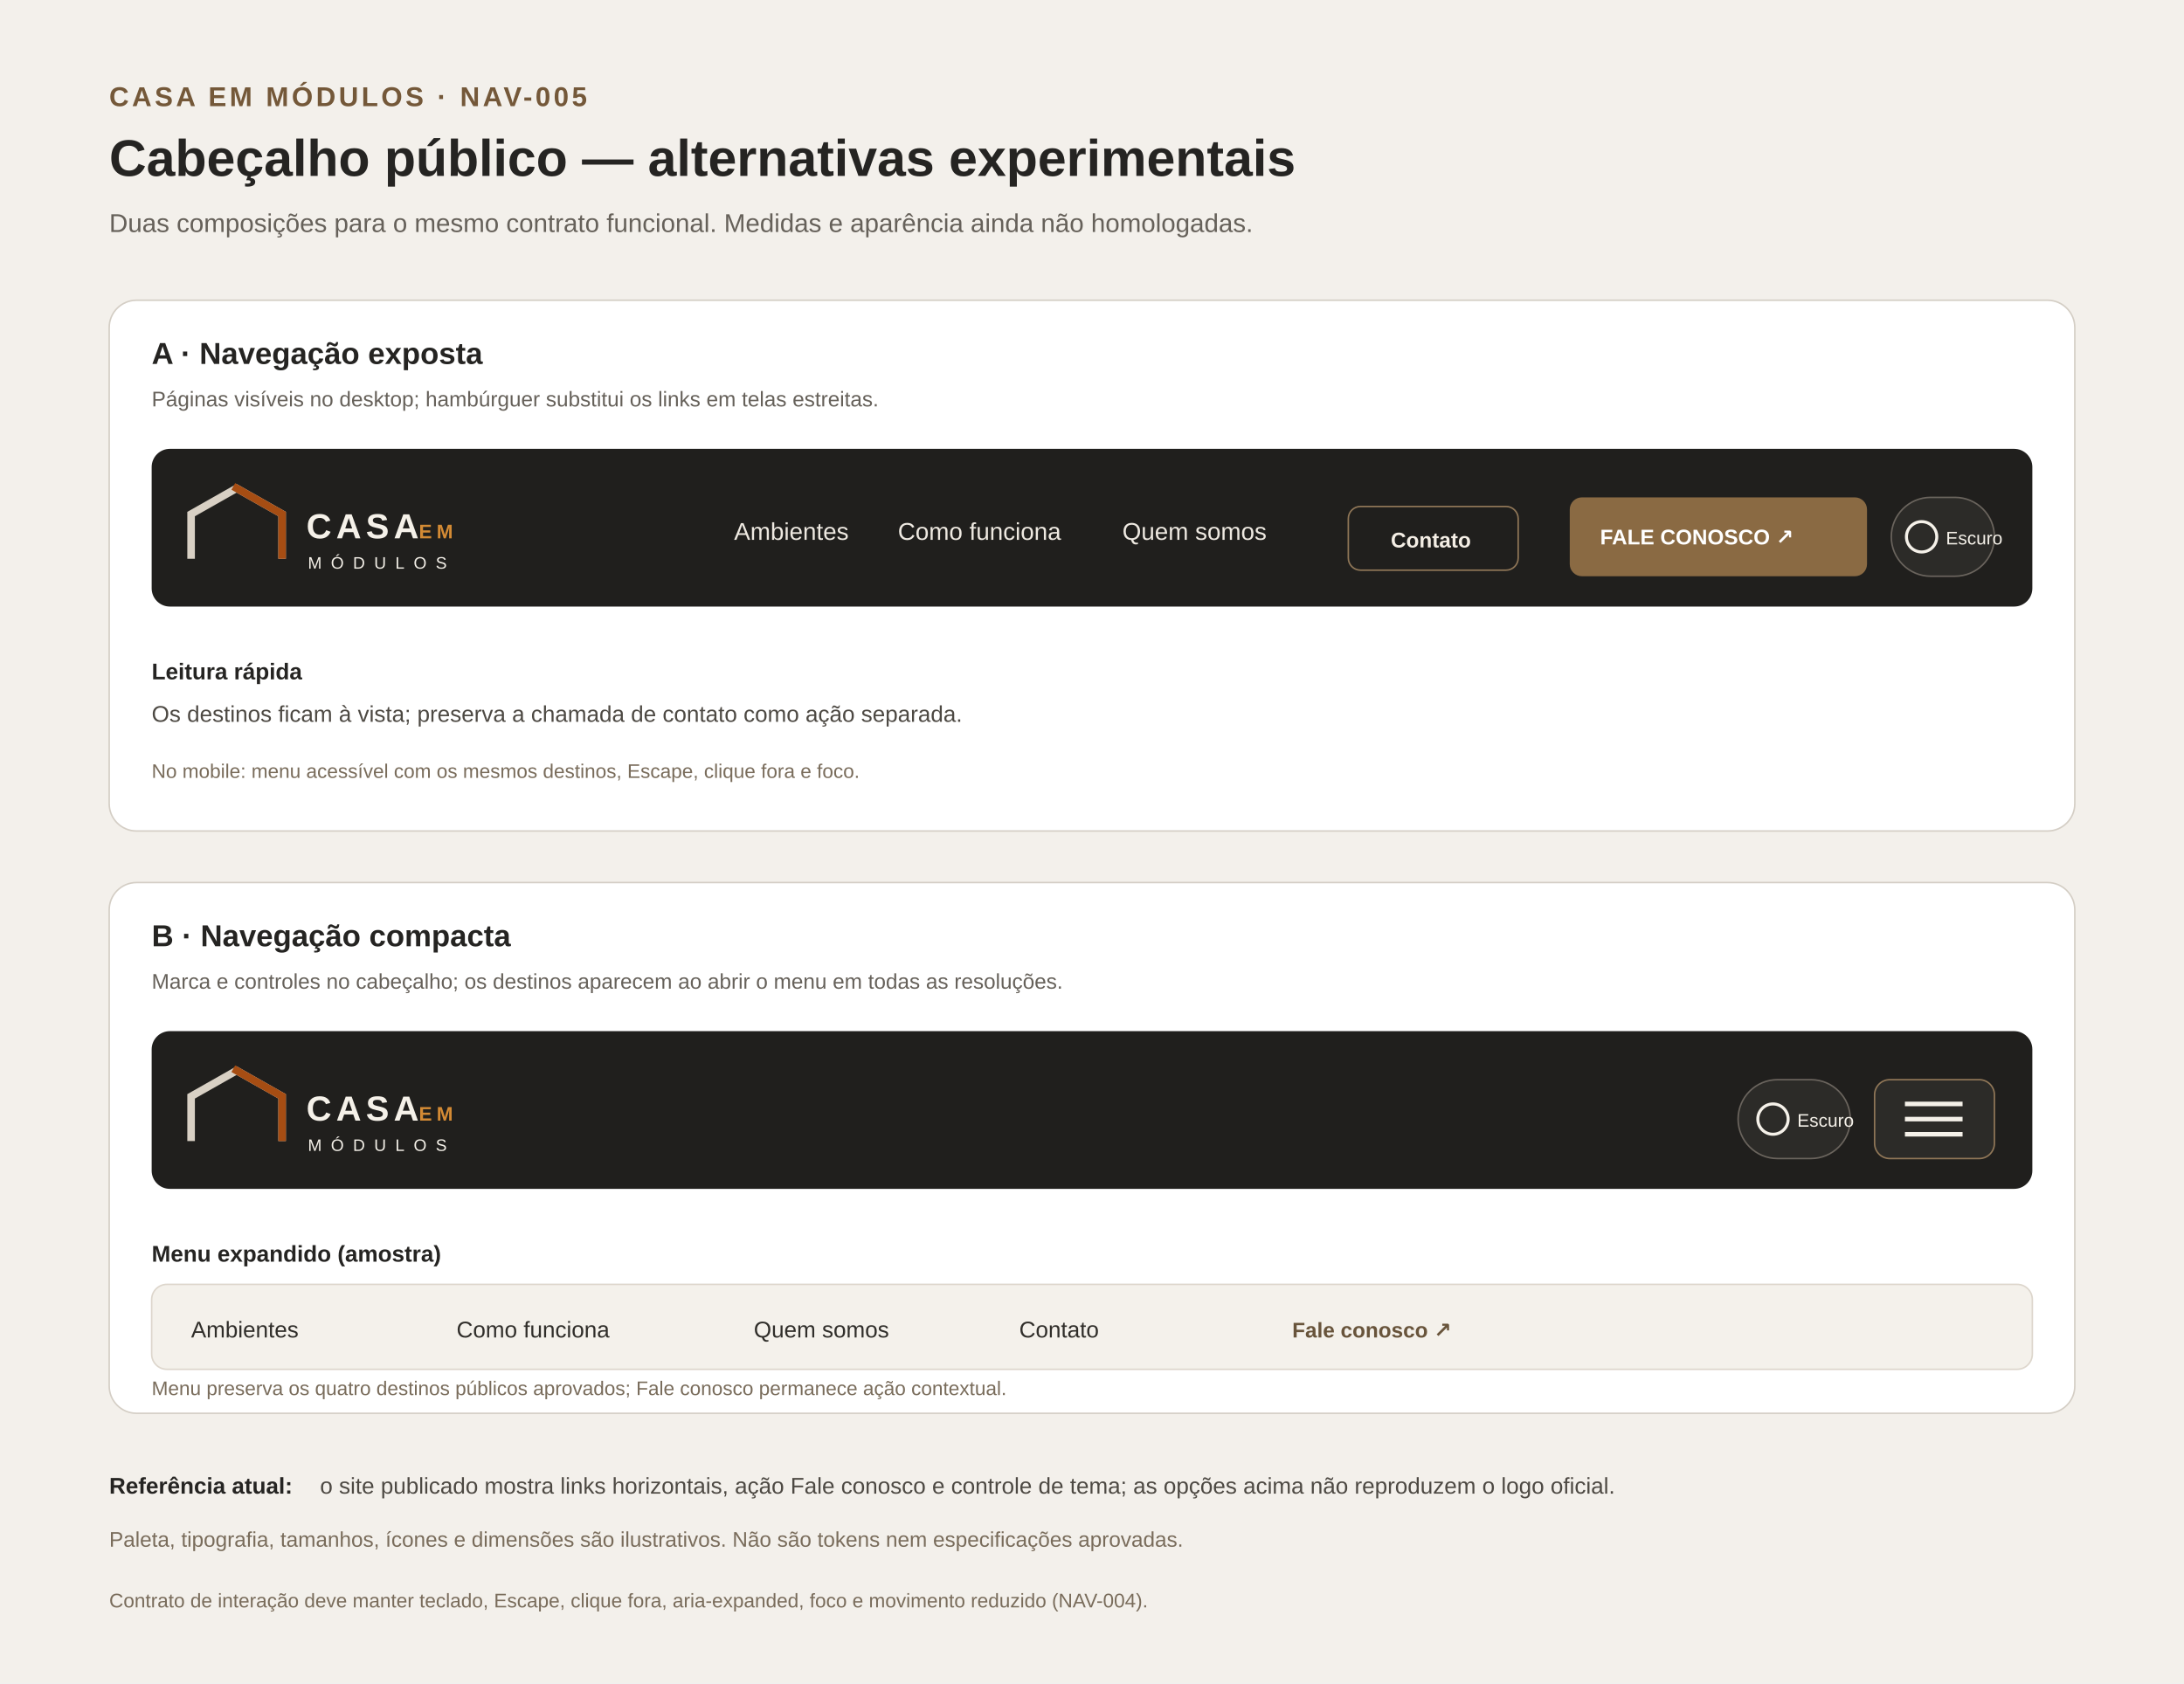
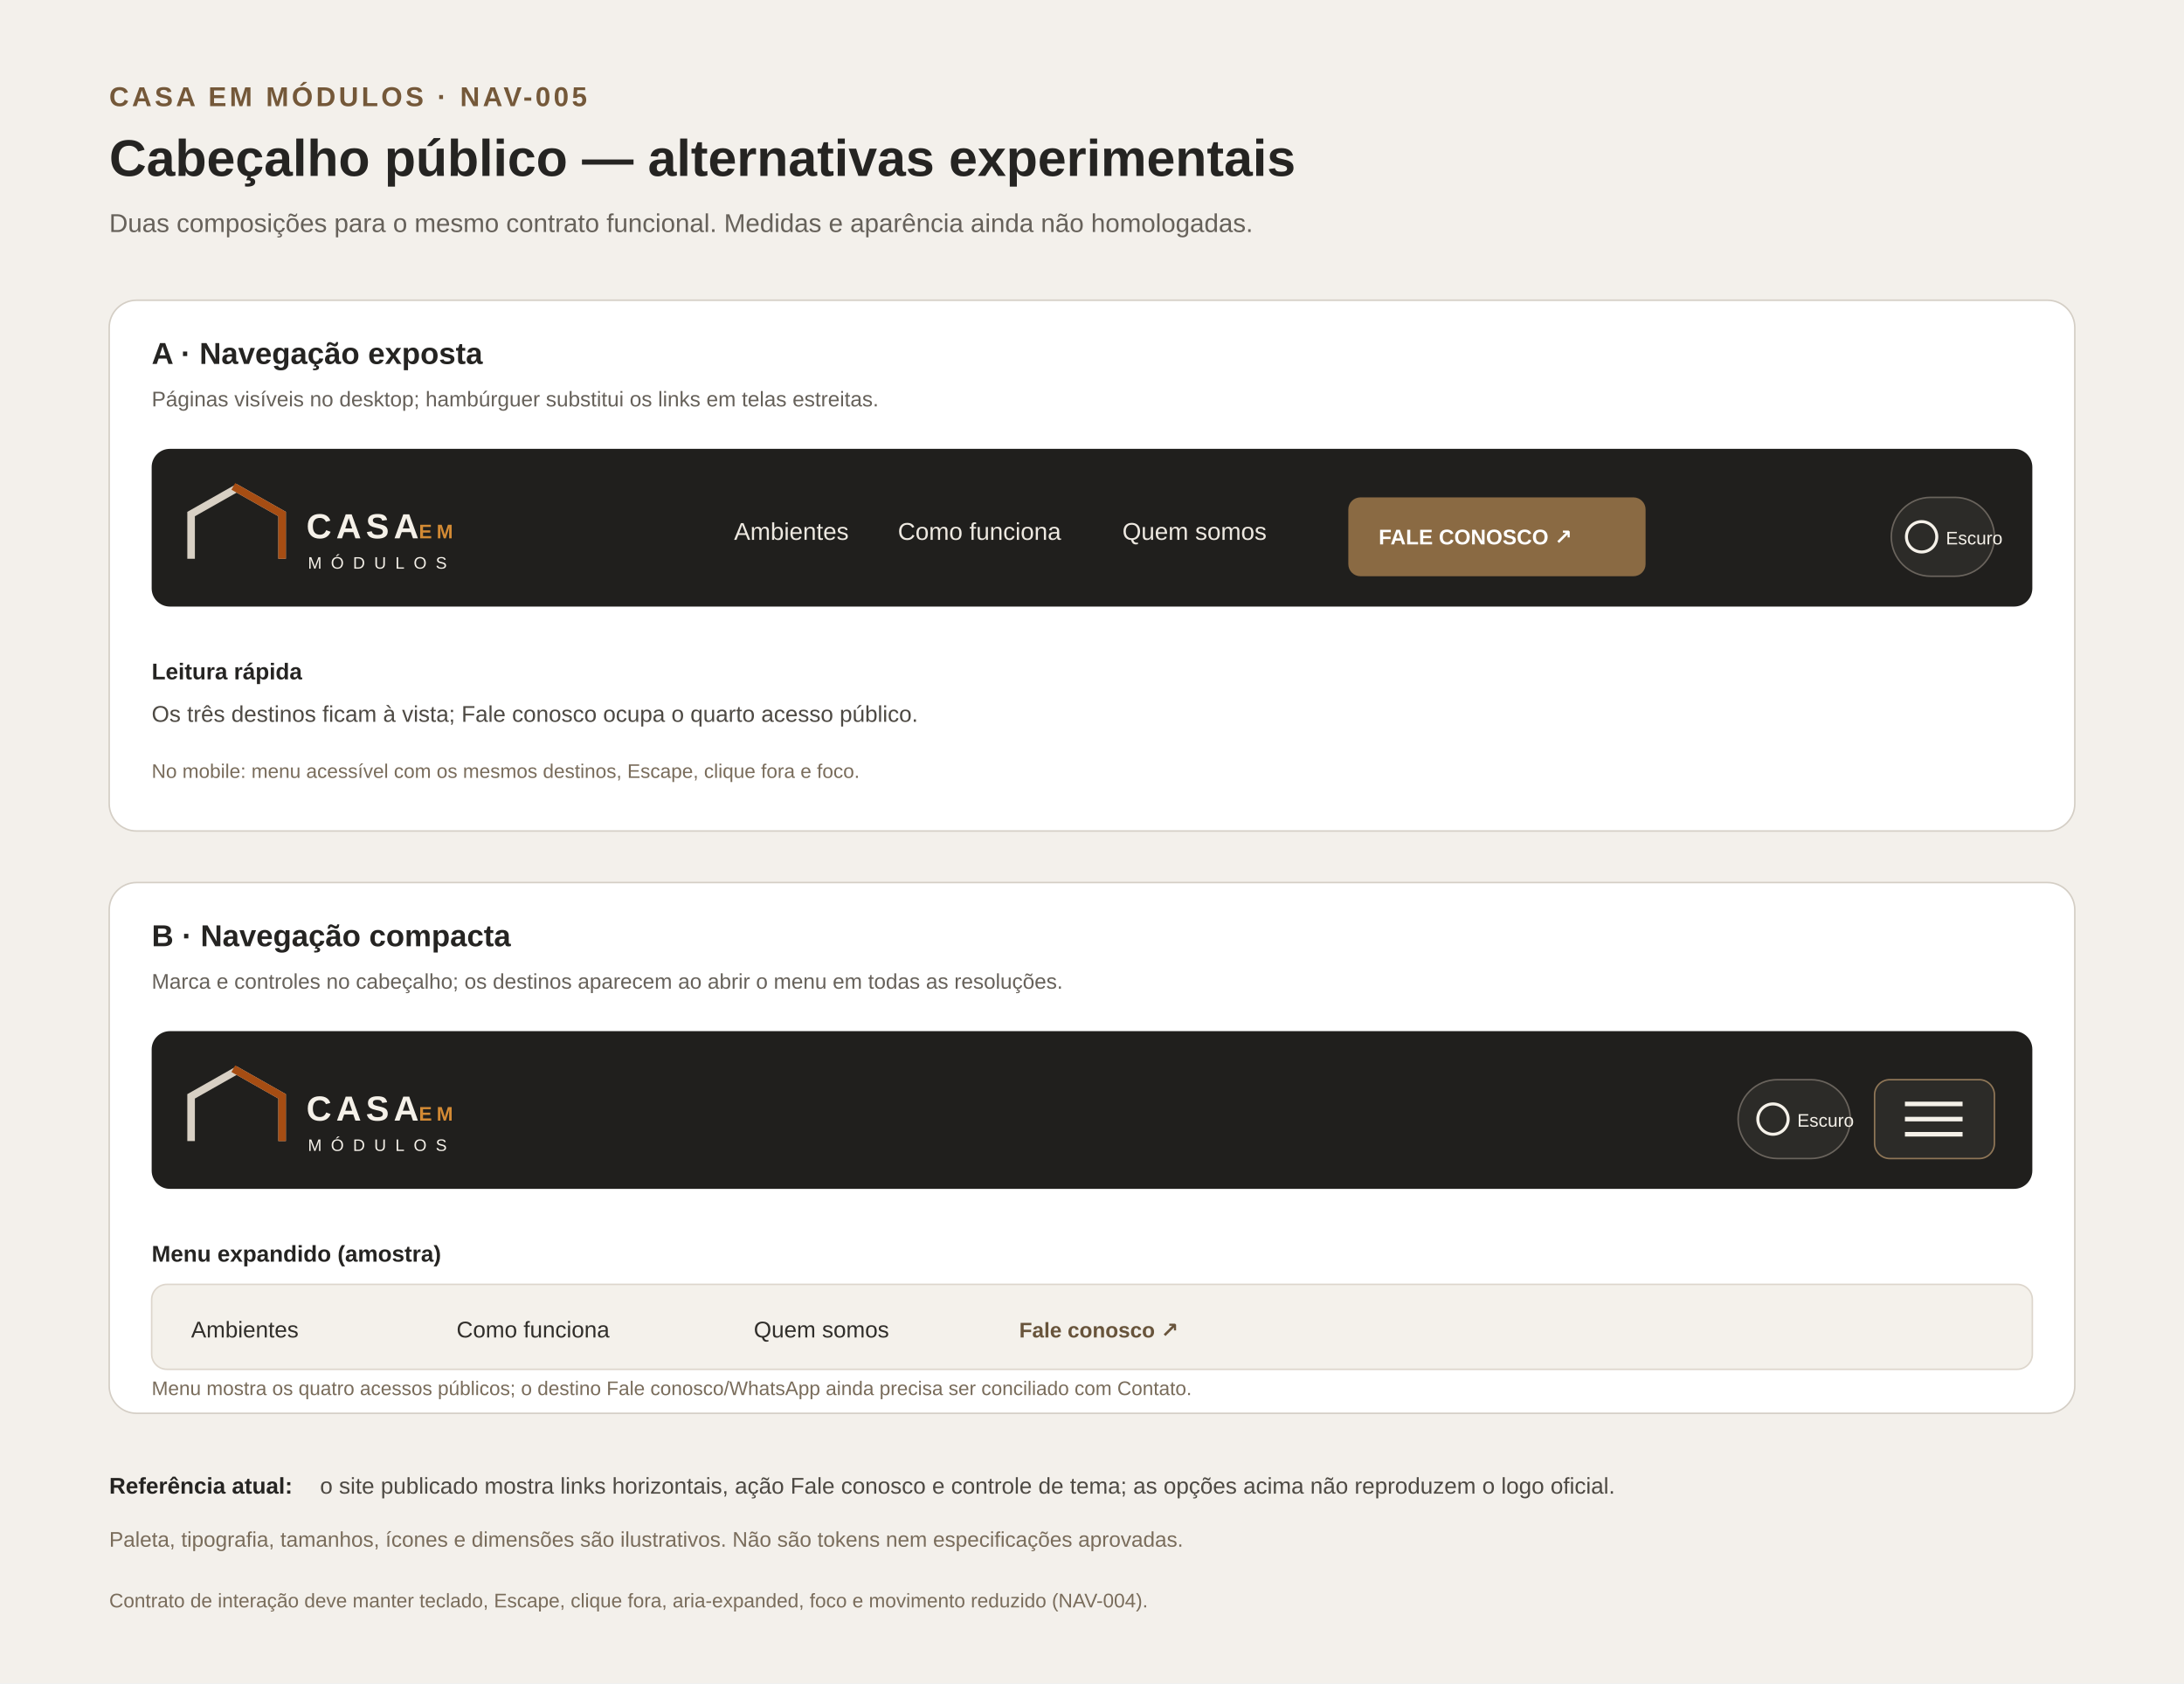
<svg xmlns="http://www.w3.org/2000/svg" width="1200" height="925" viewBox="0 0 1440 1110">
  <rect width="1440" height="1110" fill="#f3f0eb" />
  <text x="72" y="70" font-family="Arial,sans-serif" font-size="18" font-weight="700" fill="#745839" letter-spacing="2">CASA EM MÓDULOS · NAV-005</text>
  <text x="72" y="116" font-family="Arial,sans-serif" font-size="34" font-weight="700" fill="#252422">Cabeçalho público — alternativas experimentais</text>
  <text x="72" y="153" font-family="Arial,sans-serif" font-size="17" fill="#66615a">Duas composições para o mesmo contrato funcional. Medidas e aparência ainda não homologadas.</text>
  <g transform="translate(72 198)">
    <rect width="1296" height="350" rx="18" fill="#fff" stroke="#d4cec5" />
    <text x="28" y="42" font-family="Arial,sans-serif" font-size="20" font-weight="700" fill="#252422">A · Navegação exposta</text>
    <text x="28" y="70" font-family="Arial,sans-serif" font-size="14" fill="#66615a">Páginas visíveis no desktop; hambúrguer substitui os links em telas estreitas.</text>
    <rect x="28" y="98" width="1240" height="104" rx="12" fill="#201f1d" />
    <g transform="translate(52 121)" fill="none" stroke-linecap="square" stroke-width="5">
      <path d="M2 47V20L32 3 62 20V47" stroke="#d8d0c4" />
      <path d="M32 3L62 20V47" stroke="#A64D13" />
    </g>
    <text x="130" y="157" font-family="Arial,sans-serif" font-size="23" font-weight="700" letter-spacing="3" fill="#f5f1e9">CASA<tspan fill="#D38A34" font-size="13"> EM</tspan>
    </text>
    <text x="131" y="177" font-family="Arial,sans-serif" font-size="11" letter-spacing="6" fill="#f5f1e9">MÓDULOS</text>
    <text x="412" y="158" font-family="Arial,sans-serif" font-size="16" fill="#eee9e1">Ambientes</text>
    <text x="520" y="158" font-family="Arial,sans-serif" font-size="16" fill="#eee9e1">Como funciona</text>
    <text x="668" y="158" font-family="Arial,sans-serif" font-size="16" fill="#eee9e1">Quem somos</text>
-     <rect x="817" y="136" width="112" height="42" rx="8" fill="none" stroke="#8f7657" />
-     <text x="845" y="163" font-family="Arial,sans-serif" font-size="14" font-weight="700" fill="#f4eee5">Contato</text>
-     <rect x="963" y="130" width="196" height="52" rx="8" fill="#8a6a43" />
-     <text x="983" y="161" font-family="Arial,sans-serif" font-size="14" font-weight="700" fill="#fff">FALE CONOSCO ↗</text>
+     <rect x="817" y="130" width="196" height="52" rx="8" fill="#8a6a43" />
+     <text x="837" y="161" font-family="Arial,sans-serif" font-size="14" font-weight="700" fill="#fff">FALE CONOSCO ↗</text>
    <rect x="1175" y="130" width="68" height="52" rx="26" fill="#2c2b28" stroke="#6a645d" />
    <circle cx="1195" cy="156" r="10" fill="none" stroke="#f5f1e9" stroke-width="2" />
    <text x="1211" y="161" font-family="Arial,sans-serif" font-size="12" fill="#f5f1e9">Escuro</text>
    <text x="28" y="250" font-family="Arial,sans-serif" font-size="15" font-weight="700" fill="#252422">Leitura rápida</text>
-     <text x="28" y="278" font-family="Arial,sans-serif" font-size="15" fill="#4d4943">Os destinos ficam à vista; preserva a chamada de contato como ação separada.</text>
+     <text x="28" y="278" font-family="Arial,sans-serif" font-size="15" fill="#4d4943">Os três destinos ficam à vista; Fale conosco ocupa o quarto acesso público.</text>
    <text x="28" y="315" font-family="Arial,sans-serif" font-size="13" fill="#796c5b">No mobile: menu acessível com os mesmos destinos, Escape, clique fora e foco.</text>
  </g>
  <g transform="translate(72 582)">
    <rect width="1296" height="350" rx="18" fill="#fff" stroke="#d4cec5" />
    <text x="28" y="42" font-family="Arial,sans-serif" font-size="20" font-weight="700" fill="#252422">B · Navegação compacta</text>
    <text x="28" y="70" font-family="Arial,sans-serif" font-size="14" fill="#66615a">Marca e controles no cabeçalho; os destinos aparecem ao abrir o menu em todas as resoluções.</text>
    <rect x="28" y="98" width="1240" height="104" rx="12" fill="#201f1d" />
    <g transform="translate(52 121)" fill="none" stroke-linecap="square" stroke-width="5">
      <path d="M2 47V20L32 3 62 20V47" stroke="#d8d0c4" />
      <path d="M32 3L62 20V47" stroke="#A64D13" />
    </g>
    <text x="130" y="157" font-family="Arial,sans-serif" font-size="23" font-weight="700" letter-spacing="3" fill="#f5f1e9">CASA<tspan fill="#D38A34" font-size="13"> EM</tspan>
    </text>
    <text x="131" y="177" font-family="Arial,sans-serif" font-size="11" letter-spacing="6" fill="#f5f1e9">MÓDULOS</text>
    <rect x="1074" y="130" width="74" height="52" rx="26" fill="#2c2b28" stroke="#6a645d" />
    <circle cx="1097" cy="156" r="10" fill="none" stroke="#f5f1e9" stroke-width="2" />
    <text x="1113" y="161" font-family="Arial,sans-serif" font-size="12" fill="#f5f1e9">Escuro</text>
    <rect x="1164" y="130" width="79" height="52" rx="10" fill="#2c2b28" stroke="#8f7657" />
    <path d="M1184 146h38M1184 156h38M1184 166h38" stroke="#f5f1e9" stroke-width="3" />
    <text x="28" y="250" font-family="Arial,sans-serif" font-size="15" font-weight="700" fill="#252422">Menu expandido (amostra)</text>
    <rect x="28" y="265" width="1240" height="56" rx="10" fill="#f4f1eb" stroke="#ddd6cc" />
    <text x="54" y="300" font-family="Arial,sans-serif" font-size="15" fill="#302e2a">Ambientes</text>
    <text x="229" y="300" font-family="Arial,sans-serif" font-size="15" fill="#302e2a">Como funciona</text>
    <text x="425" y="300" font-family="Arial,sans-serif" font-size="15" fill="#302e2a">Quem somos</text>
-     <text x="600" y="300" font-family="Arial,sans-serif" font-size="15" fill="#302e2a">Contato</text>
-     <text x="780" y="300" font-family="Arial,sans-serif" font-size="14" font-weight="700" fill="#68543b">Fale conosco ↗</text>
-     <text x="28" y="338" font-family="Arial,sans-serif" font-size="13" fill="#796c5b">Menu preserva os quatro destinos públicos aprovados; Fale conosco permanece ação contextual.</text>
+     <text x="600" y="300" font-family="Arial,sans-serif" font-size="14" font-weight="700" fill="#68543b">Fale conosco ↗</text>
+     <text x="28" y="338" font-family="Arial,sans-serif" font-size="13" fill="#796c5b">Menu mostra os quatro acessos públicos; o destino Fale conosco/WhatsApp ainda precisa ser conciliado com Contato.</text>
  </g>
  <text x="72" y="985" font-family="Arial,sans-serif" font-size="15" font-weight="700" fill="#252422">Referência atual:</text>
  <text x="211" y="985" font-family="Arial,sans-serif" font-size="15" fill="#4d4943">o site publicado mostra links horizontais, ação Fale conosco e controle de tema; as opções acima não reproduzem o logo oficial.</text>
  <text x="72" y="1020" font-family="Arial,sans-serif" font-size="14" fill="#796c5b">Paleta, tipografia, tamanhos, ícones e dimensões são ilustrativos. Não são tokens nem especificações aprovadas.</text>
  <text x="72" y="1060" font-family="Arial,sans-serif" font-size="13" fill="#796c5b">Contrato de interação deve manter teclado, Escape, clique fora, aria-expanded, foco e movimento reduzido (NAV-004).</text>
</svg>
